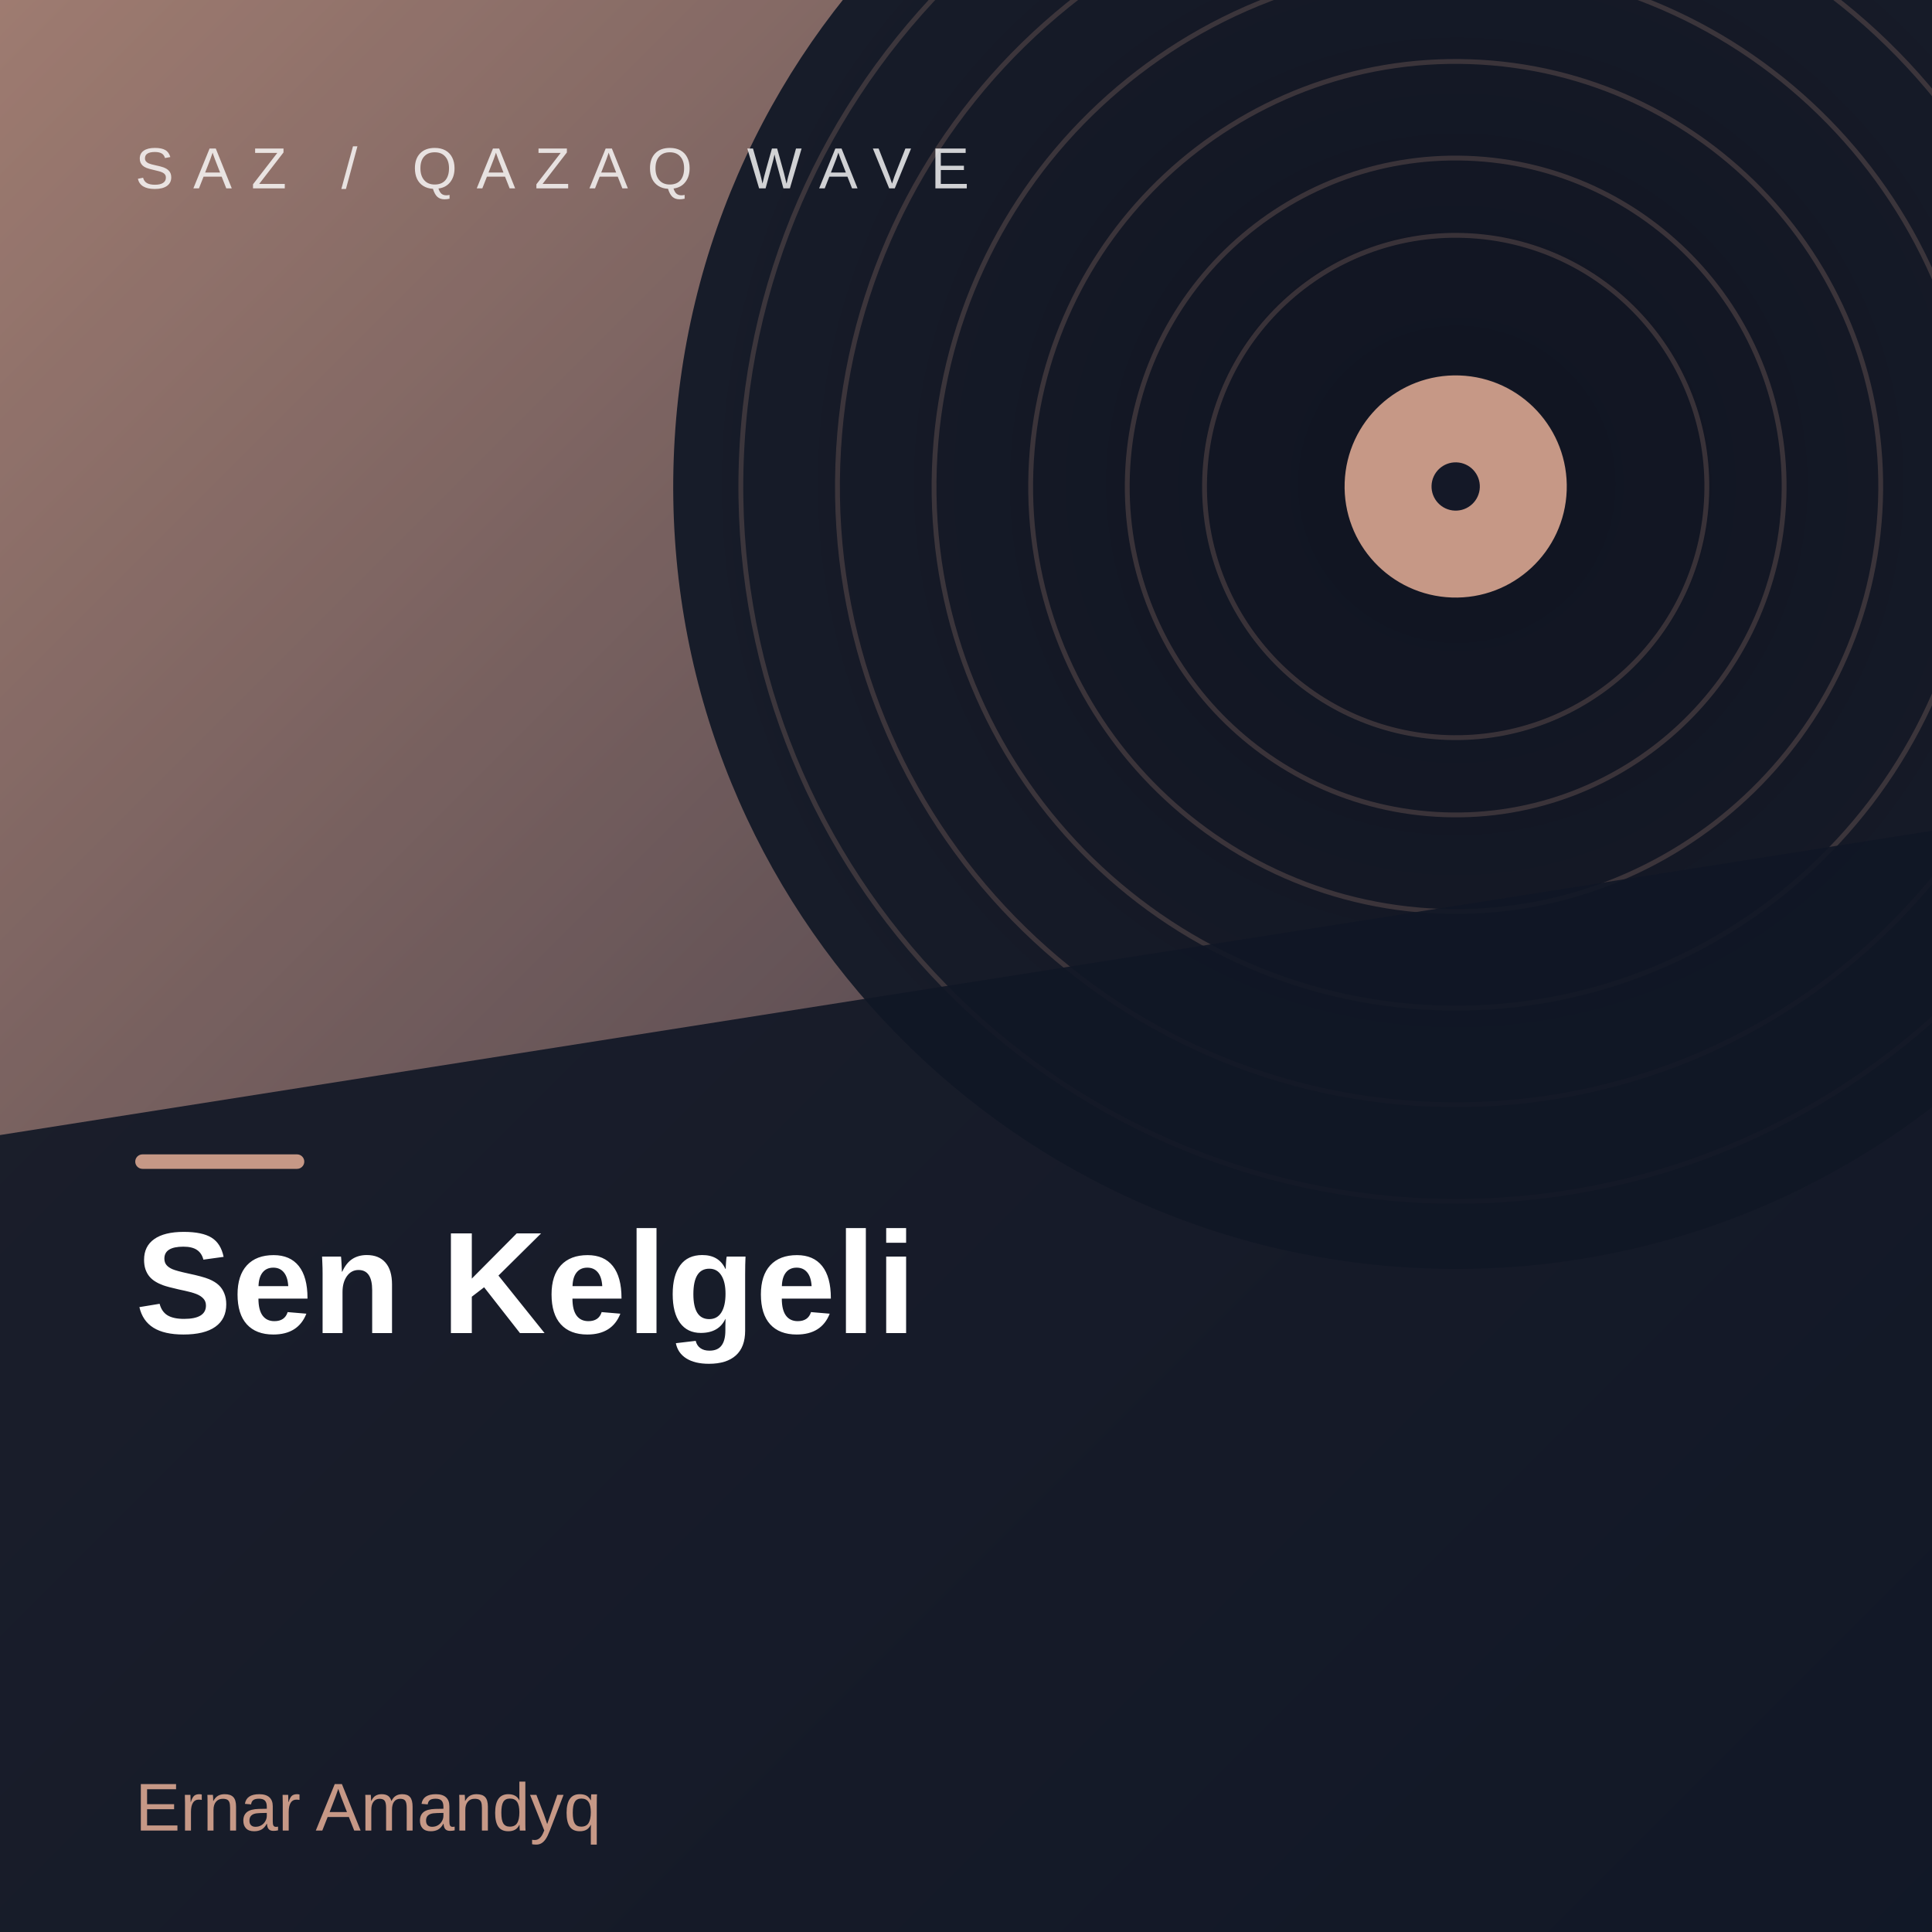
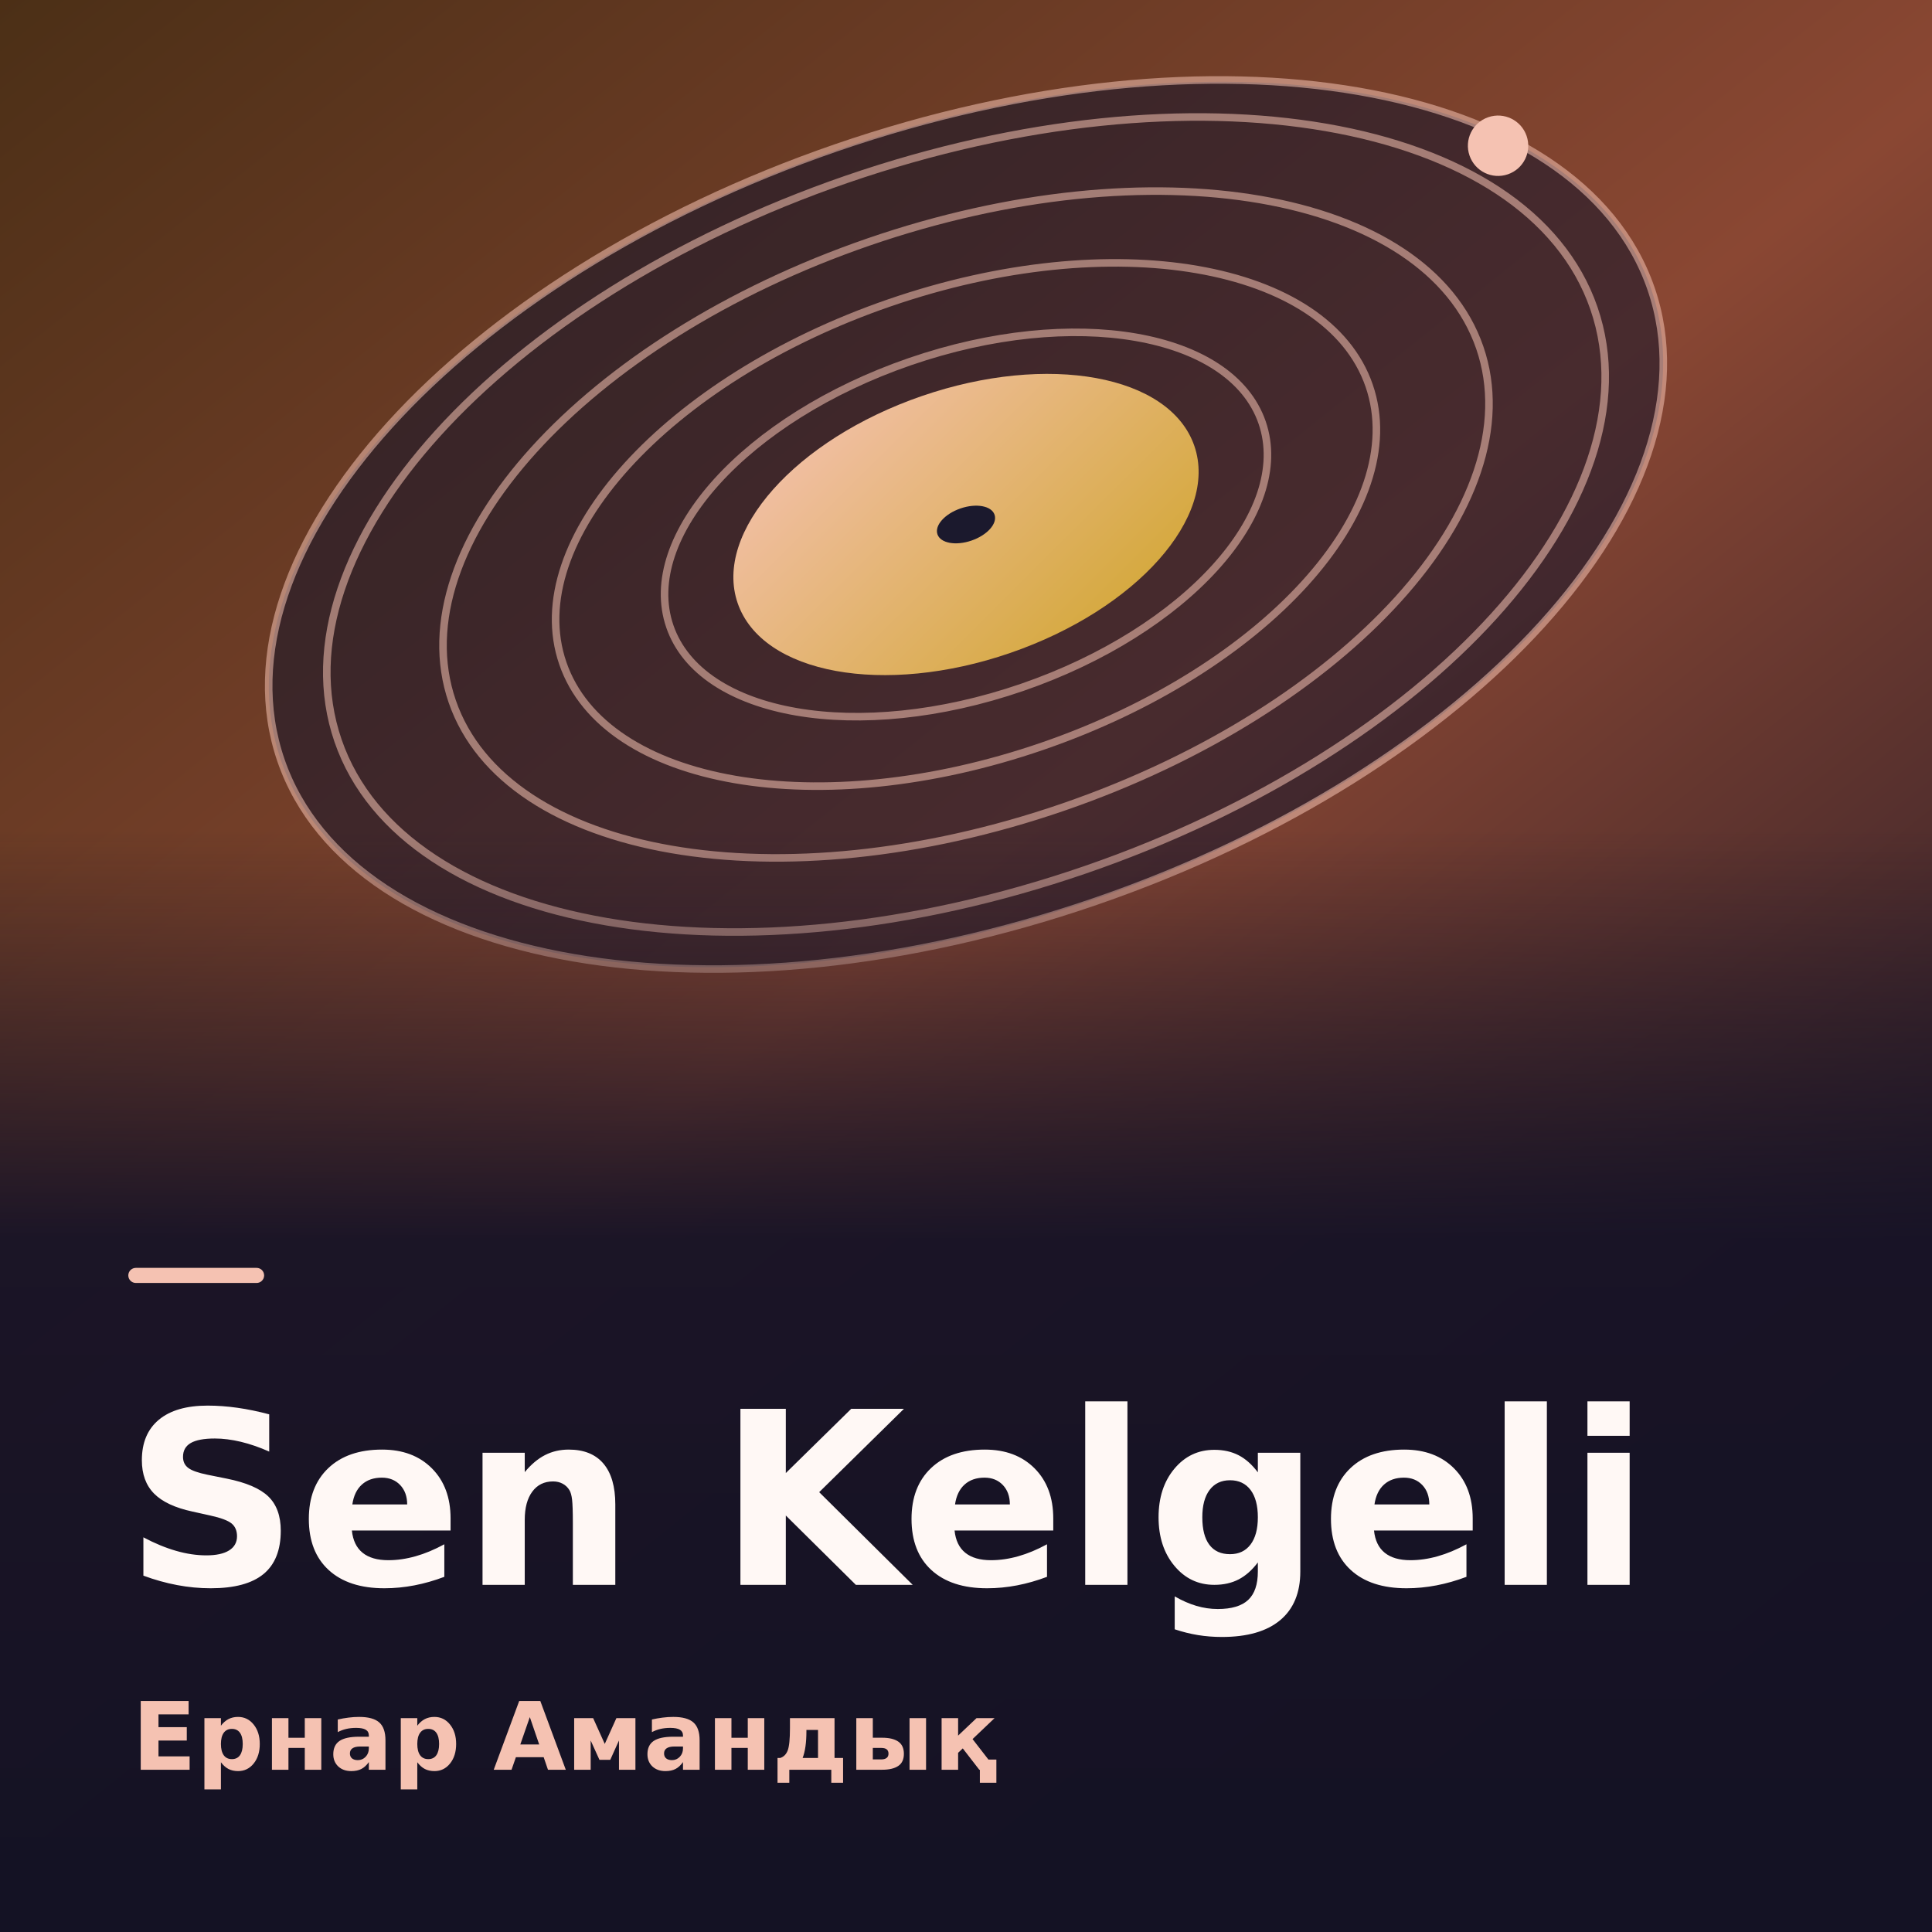
- <svg xmlns="http://www.w3.org/2000/svg" viewBox="0 0 400 400" role="img">
+ <svg xmlns="http://www.w3.org/2000/svg" width="512" height="512" viewBox="0 0 512 512" role="img">
  <defs>
-     <linearGradient id="g" x2="1" y2="1">
-       <stop stop-color="#c69886" />
-       <stop offset="1" stop-color="#25283e" />
+     <linearGradient id="base" x2=".8" y2="1">
+       <stop stop-color="hsl(28 55% 19%)" />
+       <stop offset=".52" stop-color="hsl(14 46% 37%)" />
+       <stop offset="1" stop-color="#161427" />
    </linearGradient>
-     <radialGradient id="v">
-       <stop stop-color="#c69886" />
-       <stop offset=".14" stop-color="#111522" />
-       <stop offset=".99" stop-color="#171c29" />
-     </radialGradient>
+     <linearGradient id="light" x2=".86" y2="1">
+       <stop stop-color="hsl(14 78% 83%)" />
+       <stop offset="1" stop-color="hsl(43 64% 52%)" />
+     </linearGradient>
+     <linearGradient id="ink" x2="0" y2="1">
+       <stop offset=".43" stop-color="#121224" stop-opacity="0" />
+       <stop offset=".64" stop-color="#171326" stop-opacity=".96" />
+       <stop offset="1" stop-color="#141224" />
+     </linearGradient>
  </defs>
-   <rect width="400" height="400" fill="#121726" />
-   <path d="M0 0H400V400H0Z" fill="url(#g)" opacity=".78" />
-   <g transform="rotate(2 280 140)">
-     <circle cx="300" cy="100" r="162" fill="url(#v)" />
-     <g fill="none" stroke="#c69886" opacity=".22">
-       <circle cx="300" cy="100" r="52" />
-       <circle cx="300" cy="100" r="68" />
-       <circle cx="300" cy="100" r="88" />
-       <circle cx="300" cy="100" r="108" />
-       <circle cx="300" cy="100" r="128" />
-       <circle cx="300" cy="100" r="148" />
-     </g>
-     <circle cx="300" cy="100" r="23" fill="#c69886" />
-     <circle cx="300" cy="100" r="5" fill="#141827" />
+   <rect width="512" height="512" fill="url(#base)" />
+   <g transform="rotate(-19 256 139)">
+     <ellipse cx="256" cy="139" rx="192" ry="105" fill="#11132b" fill-opacity=".54" />
+     <ellipse cx="256" cy="139" rx="83" ry="45.65" fill="none" stroke="hsl(14 78% 83%)" stroke-opacity=".55" stroke-width="2" />
+     <ellipse cx="256" cy="139" rx="113" ry="62.15" fill="none" stroke="hsl(14 78% 83%)" stroke-opacity=".55" stroke-width="2" />
+     <ellipse cx="256" cy="139" rx="144" ry="79.2" fill="none" stroke="hsl(14 78% 83%)" stroke-opacity=".55" stroke-width="2" />
+     <ellipse cx="256" cy="139" rx="176" ry="96.8" fill="none" stroke="hsl(14 78% 83%)" stroke-opacity=".55" stroke-width="2" />
+     <ellipse cx="256" cy="139" rx="192" ry="105.6" fill="none" stroke="hsl(14 78% 83%)" stroke-opacity=".55" stroke-width="2" />
+     <ellipse cx="256" cy="139" rx="64" ry="36" fill="url(#light)" />
+     <ellipse cx="256" cy="139" rx="8" ry="4.5" fill="#1b192d" />
+     <circle cx="422" cy="90" r="8" fill="hsl(14 78% 83%)" />
  </g>
-   <path d="M0 235L400 172V400H0Z" fill="#101625" opacity=".9" />
-   <text x="28" y="39" fill="#fff" opacity=".8" font-family="Arial,sans-serif" font-size="12" letter-spacing="4">SAZ / QAZAQ WAVE</text>
-   <rect x="28" y="239" width="35" height="3" rx="1.5" fill="#c69886" />
-   <g fill="#fff" font-family="Segoe UI,Arial,sans-serif" font-weight="700" font-size="30">
-     <text x="28" y="276">Sen Kelgeli</text>
+   <rect width="512" height="512" fill="url(#ink)" />
+   <rect x="34" y="336" width="36" height="4" rx="2" fill="hsl(14 78% 83%)" />
+   <g fill="#fff8f5" font-family="Segoe UI, DejaVu Sans, Arial, sans-serif" font-size="64" font-weight="700">
+     <text x="33" y="420">Sen Kelgeli</text>
  </g>
-   <text x="28" y="379" fill="#c69886" font-family="Segoe UI,Arial,sans-serif" font-size="14">Ernar Amandyq</text>
+   <text x="35" y="469" fill="hsl(14 78% 83%)" font-family="Segoe UI, DejaVu Sans, Arial, sans-serif" font-size="25" font-weight="600">Ернар Амандық</text>
</svg>
